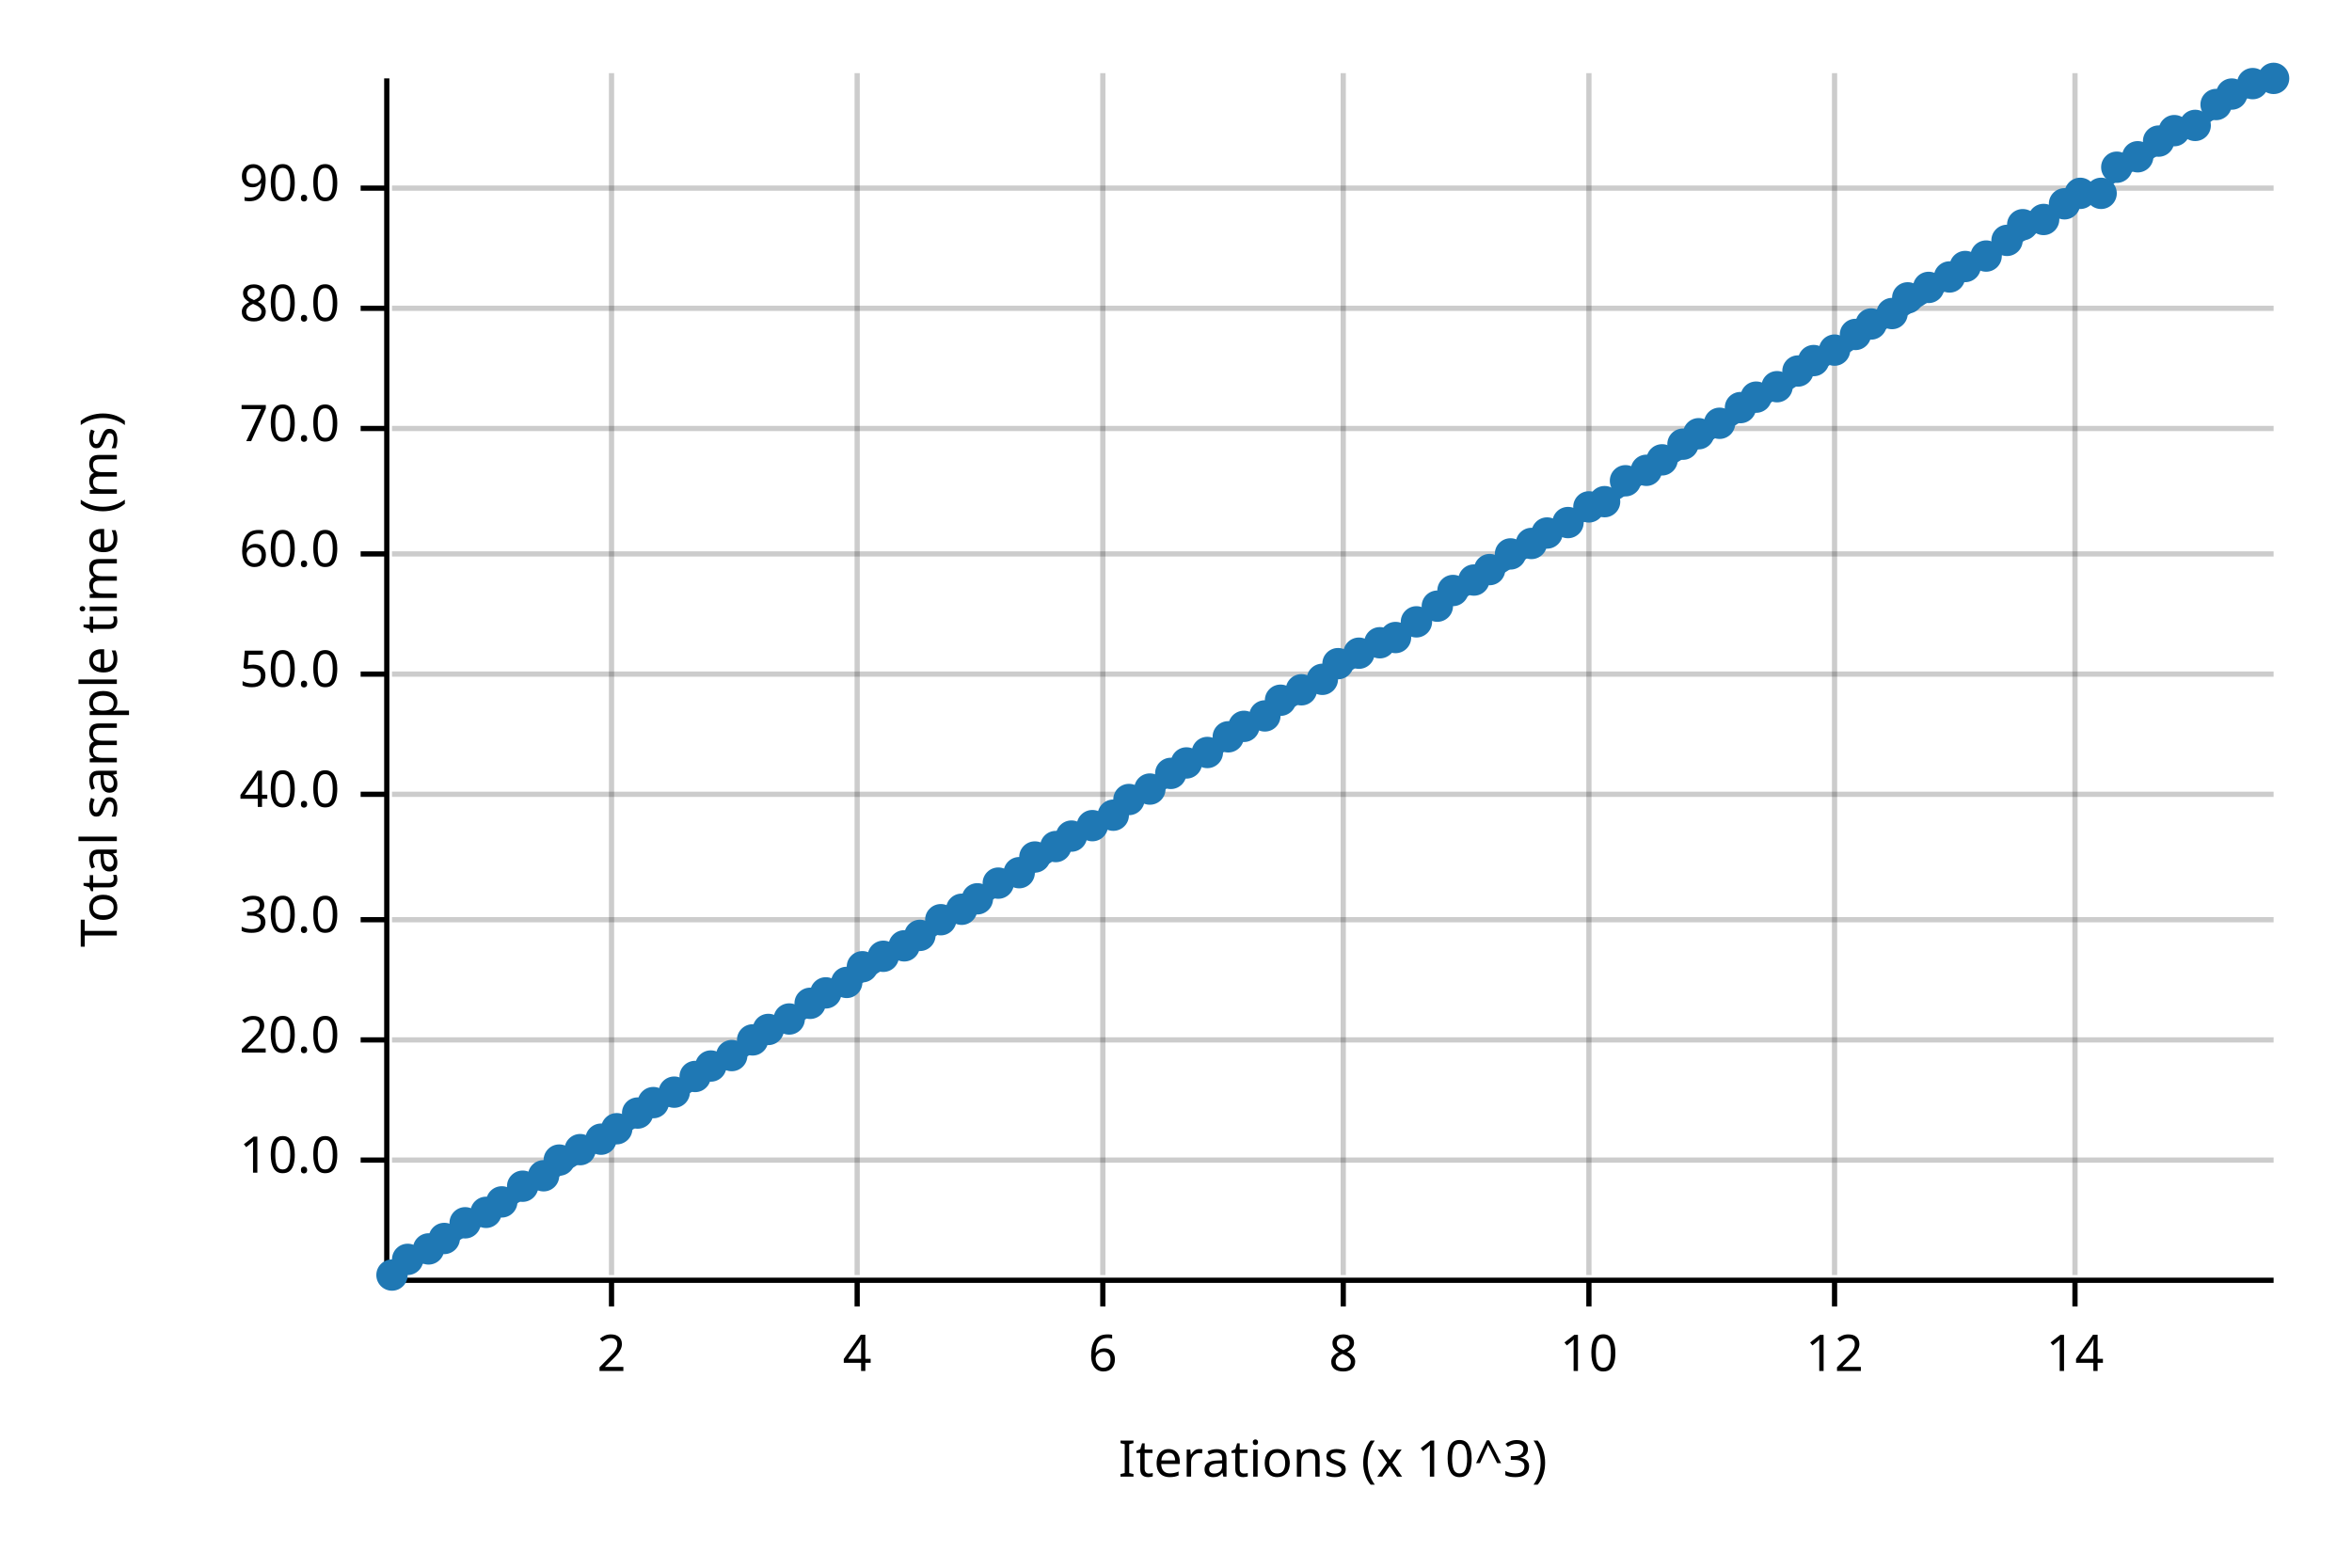
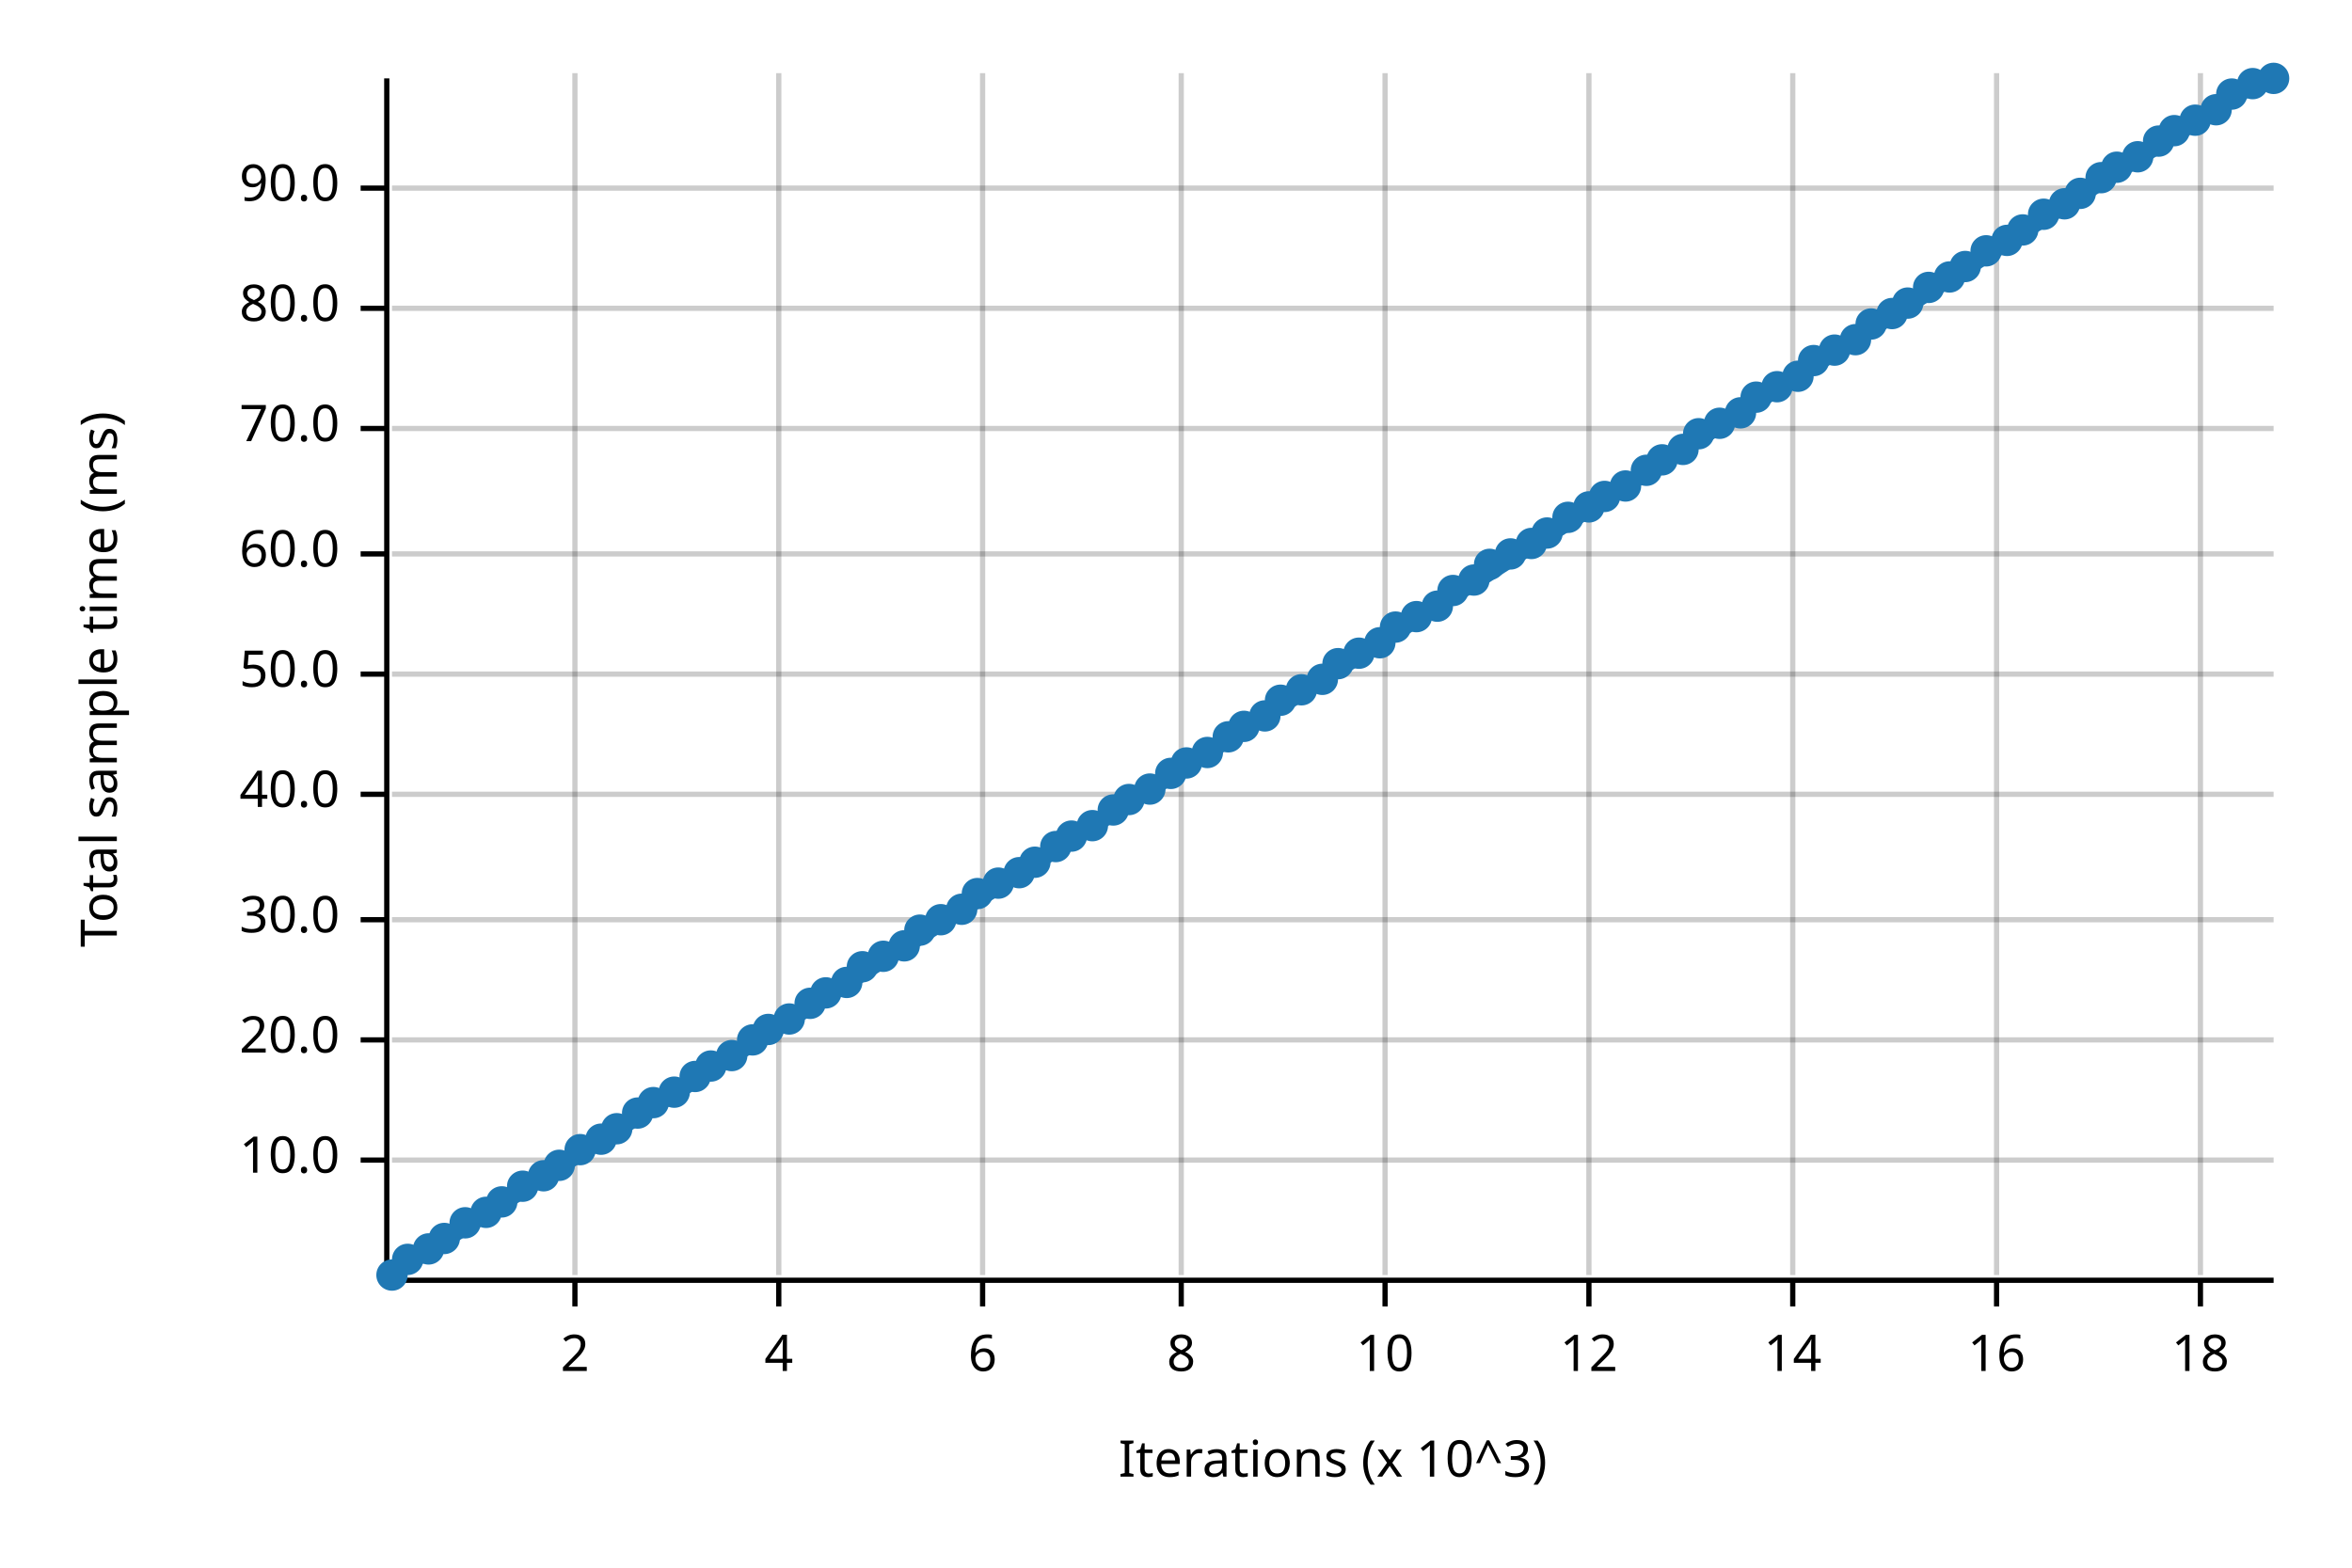
<svg xmlns="http://www.w3.org/2000/svg" width="450" height="300" viewBox="0 0 450 300">
  <text x="15" y="130" dy="0.76em" text-anchor="middle" font-family="sans-serif" font-size="9.677" opacity="1" fill="#000000" transform="rotate(270, 15, 130)">
Total sample time (ms)
</text>
  <text x="255" y="285" dy="-0.5ex" text-anchor="middle" font-family="sans-serif" font-size="9.677" opacity="1" fill="#000000">
Iterations (x 10^3)
</text>
-   <line opacity="0.2" stroke="#000000" stroke-width="1" x1="117" y1="244" x2="117" y2="14" />
-   <line opacity="0.2" stroke="#000000" stroke-width="1" x1="164" y1="244" x2="164" y2="14" />
-   <line opacity="0.2" stroke="#000000" stroke-width="1" x1="211" y1="244" x2="211" y2="14" />
-   <line opacity="0.2" stroke="#000000" stroke-width="1" x1="257" y1="244" x2="257" y2="14" />
+   <line opacity="0.2" stroke="#000000" stroke-width="1" x1="110" y1="244" x2="110" y2="14" />
+   <line opacity="0.2" stroke="#000000" stroke-width="1" x1="149" y1="244" x2="149" y2="14" />
+   <line opacity="0.2" stroke="#000000" stroke-width="1" x1="188" y1="244" x2="188" y2="14" />
+   <line opacity="0.2" stroke="#000000" stroke-width="1" x1="226" y1="244" x2="226" y2="14" />
+   <line opacity="0.2" stroke="#000000" stroke-width="1" x1="265" y1="244" x2="265" y2="14" />
  <line opacity="0.2" stroke="#000000" stroke-width="1" x1="304" y1="244" x2="304" y2="14" />
-   <line opacity="0.2" stroke="#000000" stroke-width="1" x1="351" y1="244" x2="351" y2="14" />
-   <line opacity="0.2" stroke="#000000" stroke-width="1" x1="397" y1="244" x2="397" y2="14" />
+   <line opacity="0.2" stroke="#000000" stroke-width="1" x1="343" y1="244" x2="343" y2="14" />
+   <line opacity="0.2" stroke="#000000" stroke-width="1" x1="382" y1="244" x2="382" y2="14" />
+   <line opacity="0.2" stroke="#000000" stroke-width="1" x1="421" y1="244" x2="421" y2="14" />
  <line opacity="0.2" stroke="#000000" stroke-width="1" x1="75" y1="222" x2="435" y2="222" />
  <line opacity="0.2" stroke="#000000" stroke-width="1" x1="75" y1="199" x2="435" y2="199" />
  <line opacity="0.2" stroke="#000000" stroke-width="1" x1="75" y1="176" x2="435" y2="176" />
  <line opacity="0.2" stroke="#000000" stroke-width="1" x1="75" y1="152" x2="435" y2="152" />
  <line opacity="0.2" stroke="#000000" stroke-width="1" x1="75" y1="129" x2="435" y2="129" />
  <line opacity="0.2" stroke="#000000" stroke-width="1" x1="75" y1="106" x2="435" y2="106" />
  <line opacity="0.2" stroke="#000000" stroke-width="1" x1="75" y1="82" x2="435" y2="82" />
  <line opacity="0.2" stroke="#000000" stroke-width="1" x1="75" y1="59" x2="435" y2="59" />
  <line opacity="0.2" stroke="#000000" stroke-width="1" x1="75" y1="36" x2="435" y2="36" />
  <polyline fill="none" opacity="1" stroke="#000000" stroke-width="1" points="74,15 74,245 " />
  <text x="65" y="222" dy="0.5ex" text-anchor="end" font-family="sans-serif" font-size="9.677" opacity="1" fill="#000000">
10.0
</text>
  <polyline fill="none" opacity="1" stroke="#000000" stroke-width="1" points="69,222 74,222 " />
  <text x="65" y="199" dy="0.5ex" text-anchor="end" font-family="sans-serif" font-size="9.677" opacity="1" fill="#000000">
20.0
</text>
  <polyline fill="none" opacity="1" stroke="#000000" stroke-width="1" points="69,199 74,199 " />
  <text x="65" y="176" dy="0.5ex" text-anchor="end" font-family="sans-serif" font-size="9.677" opacity="1" fill="#000000">
30.0
</text>
  <polyline fill="none" opacity="1" stroke="#000000" stroke-width="1" points="69,176 74,176 " />
  <text x="65" y="152" dy="0.5ex" text-anchor="end" font-family="sans-serif" font-size="9.677" opacity="1" fill="#000000">
40.0
</text>
  <polyline fill="none" opacity="1" stroke="#000000" stroke-width="1" points="69,152 74,152 " />
  <text x="65" y="129" dy="0.5ex" text-anchor="end" font-family="sans-serif" font-size="9.677" opacity="1" fill="#000000">
50.0
</text>
  <polyline fill="none" opacity="1" stroke="#000000" stroke-width="1" points="69,129 74,129 " />
  <text x="65" y="106" dy="0.5ex" text-anchor="end" font-family="sans-serif" font-size="9.677" opacity="1" fill="#000000">
60.0
</text>
  <polyline fill="none" opacity="1" stroke="#000000" stroke-width="1" points="69,106 74,106 " />
  <text x="65" y="82" dy="0.5ex" text-anchor="end" font-family="sans-serif" font-size="9.677" opacity="1" fill="#000000">
70.0
</text>
  <polyline fill="none" opacity="1" stroke="#000000" stroke-width="1" points="69,82 74,82 " />
  <text x="65" y="59" dy="0.5ex" text-anchor="end" font-family="sans-serif" font-size="9.677" opacity="1" fill="#000000">
80.0
</text>
  <polyline fill="none" opacity="1" stroke="#000000" stroke-width="1" points="69,59 74,59 " />
  <text x="65" y="36" dy="0.5ex" text-anchor="end" font-family="sans-serif" font-size="9.677" opacity="1" fill="#000000">
90.0
</text>
  <polyline fill="none" opacity="1" stroke="#000000" stroke-width="1" points="69,36 74,36 " />
  <polyline fill="none" opacity="1" stroke="#000000" stroke-width="1" points="75,245 435,245 " />
-   <text x="117" y="255" dy="0.76em" text-anchor="middle" font-family="sans-serif" font-size="9.677" opacity="1" fill="#000000">
+   <text x="110" y="255" dy="0.76em" text-anchor="middle" font-family="sans-serif" font-size="9.677" opacity="1" fill="#000000">
2
</text>
-   <polyline fill="none" opacity="1" stroke="#000000" stroke-width="1" points="117,245 117,250 " />
-   <text x="164" y="255" dy="0.76em" text-anchor="middle" font-family="sans-serif" font-size="9.677" opacity="1" fill="#000000">
+   <polyline fill="none" opacity="1" stroke="#000000" stroke-width="1" points="110,245 110,250 " />
+   <text x="149" y="255" dy="0.76em" text-anchor="middle" font-family="sans-serif" font-size="9.677" opacity="1" fill="#000000">
4
</text>
-   <polyline fill="none" opacity="1" stroke="#000000" stroke-width="1" points="164,245 164,250 " />
-   <text x="211" y="255" dy="0.76em" text-anchor="middle" font-family="sans-serif" font-size="9.677" opacity="1" fill="#000000">
+   <polyline fill="none" opacity="1" stroke="#000000" stroke-width="1" points="149,245 149,250 " />
+   <text x="188" y="255" dy="0.76em" text-anchor="middle" font-family="sans-serif" font-size="9.677" opacity="1" fill="#000000">
6
</text>
-   <polyline fill="none" opacity="1" stroke="#000000" stroke-width="1" points="211,245 211,250 " />
-   <text x="257" y="255" dy="0.76em" text-anchor="middle" font-family="sans-serif" font-size="9.677" opacity="1" fill="#000000">
+   <polyline fill="none" opacity="1" stroke="#000000" stroke-width="1" points="188,245 188,250 " />
+   <text x="226" y="255" dy="0.76em" text-anchor="middle" font-family="sans-serif" font-size="9.677" opacity="1" fill="#000000">
8
</text>
-   <polyline fill="none" opacity="1" stroke="#000000" stroke-width="1" points="257,245 257,250 " />
+   <polyline fill="none" opacity="1" stroke="#000000" stroke-width="1" points="226,245 226,250 " />
+   <text x="265" y="255" dy="0.76em" text-anchor="middle" font-family="sans-serif" font-size="9.677" opacity="1" fill="#000000">
+ 10
+ </text>
+   <polyline fill="none" opacity="1" stroke="#000000" stroke-width="1" points="265,245 265,250 " />
  <text x="304" y="255" dy="0.76em" text-anchor="middle" font-family="sans-serif" font-size="9.677" opacity="1" fill="#000000">
- 10
+ 12
</text>
  <polyline fill="none" opacity="1" stroke="#000000" stroke-width="1" points="304,245 304,250 " />
-   <text x="351" y="255" dy="0.76em" text-anchor="middle" font-family="sans-serif" font-size="9.677" opacity="1" fill="#000000">
- 12
- </text>
-   <polyline fill="none" opacity="1" stroke="#000000" stroke-width="1" points="351,245 351,250 " />
-   <text x="397" y="255" dy="0.76em" text-anchor="middle" font-family="sans-serif" font-size="9.677" opacity="1" fill="#000000">
+   <text x="343" y="255" dy="0.76em" text-anchor="middle" font-family="sans-serif" font-size="9.677" opacity="1" fill="#000000">
14
</text>
-   <polyline fill="none" opacity="1" stroke="#000000" stroke-width="1" points="397,245 397,250 " />
+   <polyline fill="none" opacity="1" stroke="#000000" stroke-width="1" points="343,245 343,250 " />
+   <text x="382" y="255" dy="0.76em" text-anchor="middle" font-family="sans-serif" font-size="9.677" opacity="1" fill="#000000">
+ 16
+ </text>
+   <polyline fill="none" opacity="1" stroke="#000000" stroke-width="1" points="382,245 382,250 " />
+   <text x="421" y="255" dy="0.76em" text-anchor="middle" font-family="sans-serif" font-size="9.677" opacity="1" fill="#000000">
+ 18
+ </text>
+   <polyline fill="none" opacity="1" stroke="#000000" stroke-width="1" points="421,245 421,250 " />
  <circle cx="75" cy="244" r="3" opacity="1" fill="#1F78B4" stroke="none" />
  <circle cx="78" cy="241" r="3" opacity="1" fill="#1F78B4" stroke="none" />
  <circle cx="82" cy="239" r="3" opacity="1" fill="#1F78B4" stroke="none" />
  <circle cx="85" cy="237" r="3" opacity="1" fill="#1F78B4" stroke="none" />
  <circle cx="89" cy="234" r="3" opacity="1" fill="#1F78B4" stroke="none" />
  <circle cx="93" cy="232" r="3" opacity="1" fill="#1F78B4" stroke="none" />
  <circle cx="96" cy="230" r="3" opacity="1" fill="#1F78B4" stroke="none" />
  <circle cx="100" cy="227" r="3" opacity="1" fill="#1F78B4" stroke="none" />
  <circle cx="104" cy="225" r="3" opacity="1" fill="#1F78B4" stroke="none" />
-   <circle cx="107" cy="222" r="3" opacity="1" fill="#1F78B4" stroke="none" />
+   <circle cx="107" cy="223" r="3" opacity="1" fill="#1F78B4" stroke="none" />
  <circle cx="111" cy="220" r="3" opacity="1" fill="#1F78B4" stroke="none" />
  <circle cx="115" cy="218" r="3" opacity="1" fill="#1F78B4" stroke="none" />
  <circle cx="118" cy="216" r="3" opacity="1" fill="#1F78B4" stroke="none" />
  <circle cx="122" cy="213" r="3" opacity="1" fill="#1F78B4" stroke="none" />
  <circle cx="125" cy="211" r="3" opacity="1" fill="#1F78B4" stroke="none" />
  <circle cx="129" cy="209" r="3" opacity="1" fill="#1F78B4" stroke="none" />
  <circle cx="133" cy="206" r="3" opacity="1" fill="#1F78B4" stroke="none" />
  <circle cx="136" cy="204" r="3" opacity="1" fill="#1F78B4" stroke="none" />
  <circle cx="140" cy="202" r="3" opacity="1" fill="#1F78B4" stroke="none" />
  <circle cx="144" cy="199" r="3" opacity="1" fill="#1F78B4" stroke="none" />
  <circle cx="147" cy="197" r="3" opacity="1" fill="#1F78B4" stroke="none" />
  <circle cx="151" cy="195" r="3" opacity="1" fill="#1F78B4" stroke="none" />
  <circle cx="155" cy="192" r="3" opacity="1" fill="#1F78B4" stroke="none" />
  <circle cx="158" cy="190" r="3" opacity="1" fill="#1F78B4" stroke="none" />
  <circle cx="162" cy="188" r="3" opacity="1" fill="#1F78B4" stroke="none" />
  <circle cx="165" cy="185" r="3" opacity="1" fill="#1F78B4" stroke="none" />
  <circle cx="169" cy="183" r="3" opacity="1" fill="#1F78B4" stroke="none" />
  <circle cx="173" cy="181" r="3" opacity="1" fill="#1F78B4" stroke="none" />
-   <circle cx="176" cy="179" r="3" opacity="1" fill="#1F78B4" stroke="none" />
+   <circle cx="176" cy="178" r="3" opacity="1" fill="#1F78B4" stroke="none" />
  <circle cx="180" cy="176" r="3" opacity="1" fill="#1F78B4" stroke="none" />
  <circle cx="184" cy="174" r="3" opacity="1" fill="#1F78B4" stroke="none" />
-   <circle cx="187" cy="172" r="3" opacity="1" fill="#1F78B4" stroke="none" />
+   <circle cx="187" cy="171" r="3" opacity="1" fill="#1F78B4" stroke="none" />
  <circle cx="191" cy="169" r="3" opacity="1" fill="#1F78B4" stroke="none" />
  <circle cx="195" cy="167" r="3" opacity="1" fill="#1F78B4" stroke="none" />
-   <circle cx="198" cy="164" r="3" opacity="1" fill="#1F78B4" stroke="none" />
+   <circle cx="198" cy="165" r="3" opacity="1" fill="#1F78B4" stroke="none" />
  <circle cx="202" cy="162" r="3" opacity="1" fill="#1F78B4" stroke="none" />
  <circle cx="205" cy="160" r="3" opacity="1" fill="#1F78B4" stroke="none" />
  <circle cx="209" cy="158" r="3" opacity="1" fill="#1F78B4" stroke="none" />
-   <circle cx="213" cy="156" r="3" opacity="1" fill="#1F78B4" stroke="none" />
+   <circle cx="213" cy="155" r="3" opacity="1" fill="#1F78B4" stroke="none" />
  <circle cx="216" cy="153" r="3" opacity="1" fill="#1F78B4" stroke="none" />
  <circle cx="220" cy="151" r="3" opacity="1" fill="#1F78B4" stroke="none" />
  <circle cx="224" cy="148" r="3" opacity="1" fill="#1F78B4" stroke="none" />
  <circle cx="227" cy="146" r="3" opacity="1" fill="#1F78B4" stroke="none" />
  <circle cx="231" cy="144" r="3" opacity="1" fill="#1F78B4" stroke="none" />
  <circle cx="235" cy="141" r="3" opacity="1" fill="#1F78B4" stroke="none" />
  <circle cx="238" cy="139" r="3" opacity="1" fill="#1F78B4" stroke="none" />
  <circle cx="242" cy="137" r="3" opacity="1" fill="#1F78B4" stroke="none" />
  <circle cx="245" cy="134" r="3" opacity="1" fill="#1F78B4" stroke="none" />
  <circle cx="249" cy="132" r="3" opacity="1" fill="#1F78B4" stroke="none" />
  <circle cx="253" cy="130" r="3" opacity="1" fill="#1F78B4" stroke="none" />
  <circle cx="256" cy="127" r="3" opacity="1" fill="#1F78B4" stroke="none" />
  <circle cx="260" cy="125" r="3" opacity="1" fill="#1F78B4" stroke="none" />
  <circle cx="264" cy="123" r="3" opacity="1" fill="#1F78B4" stroke="none" />
-   <circle cx="267" cy="122" r="3" opacity="1" fill="#1F78B4" stroke="none" />
-   <circle cx="271" cy="119" r="3" opacity="1" fill="#1F78B4" stroke="none" />
+   <circle cx="267" cy="120" r="3" opacity="1" fill="#1F78B4" stroke="none" />
+   <circle cx="271" cy="118" r="3" opacity="1" fill="#1F78B4" stroke="none" />
  <circle cx="275" cy="116" r="3" opacity="1" fill="#1F78B4" stroke="none" />
  <circle cx="278" cy="113" r="3" opacity="1" fill="#1F78B4" stroke="none" />
  <circle cx="282" cy="111" r="3" opacity="1" fill="#1F78B4" stroke="none" />
-   <circle cx="285" cy="109" r="3" opacity="1" fill="#1F78B4" stroke="none" />
+   <circle cx="285" cy="108" r="3" opacity="1" fill="#1F78B4" stroke="none" />
  <circle cx="289" cy="106" r="3" opacity="1" fill="#1F78B4" stroke="none" />
  <circle cx="293" cy="104" r="3" opacity="1" fill="#1F78B4" stroke="none" />
  <circle cx="296" cy="102" r="3" opacity="1" fill="#1F78B4" stroke="none" />
-   <circle cx="300" cy="100" r="3" opacity="1" fill="#1F78B4" stroke="none" />
+   <circle cx="300" cy="99" r="3" opacity="1" fill="#1F78B4" stroke="none" />
  <circle cx="304" cy="97" r="3" opacity="1" fill="#1F78B4" stroke="none" />
-   <circle cx="307" cy="96" r="3" opacity="1" fill="#1F78B4" stroke="none" />
-   <circle cx="311" cy="92" r="3" opacity="1" fill="#1F78B4" stroke="none" />
+   <circle cx="307" cy="95" r="3" opacity="1" fill="#1F78B4" stroke="none" />
+   <circle cx="311" cy="93" r="3" opacity="1" fill="#1F78B4" stroke="none" />
  <circle cx="315" cy="90" r="3" opacity="1" fill="#1F78B4" stroke="none" />
  <circle cx="318" cy="88" r="3" opacity="1" fill="#1F78B4" stroke="none" />
-   <circle cx="322" cy="85" r="3" opacity="1" fill="#1F78B4" stroke="none" />
+   <circle cx="322" cy="86" r="3" opacity="1" fill="#1F78B4" stroke="none" />
  <circle cx="325" cy="83" r="3" opacity="1" fill="#1F78B4" stroke="none" />
  <circle cx="329" cy="81" r="3" opacity="1" fill="#1F78B4" stroke="none" />
-   <circle cx="333" cy="78" r="3" opacity="1" fill="#1F78B4" stroke="none" />
+   <circle cx="333" cy="79" r="3" opacity="1" fill="#1F78B4" stroke="none" />
  <circle cx="336" cy="76" r="3" opacity="1" fill="#1F78B4" stroke="none" />
  <circle cx="340" cy="74" r="3" opacity="1" fill="#1F78B4" stroke="none" />
-   <circle cx="344" cy="71" r="3" opacity="1" fill="#1F78B4" stroke="none" />
+   <circle cx="344" cy="72" r="3" opacity="1" fill="#1F78B4" stroke="none" />
  <circle cx="347" cy="69" r="3" opacity="1" fill="#1F78B4" stroke="none" />
  <circle cx="351" cy="67" r="3" opacity="1" fill="#1F78B4" stroke="none" />
-   <circle cx="355" cy="64" r="3" opacity="1" fill="#1F78B4" stroke="none" />
+   <circle cx="355" cy="65" r="3" opacity="1" fill="#1F78B4" stroke="none" />
  <circle cx="358" cy="62" r="3" opacity="1" fill="#1F78B4" stroke="none" />
  <circle cx="362" cy="60" r="3" opacity="1" fill="#1F78B4" stroke="none" />
-   <circle cx="365" cy="57" r="3" opacity="1" fill="#1F78B4" stroke="none" />
+   <circle cx="365" cy="58" r="3" opacity="1" fill="#1F78B4" stroke="none" />
  <circle cx="369" cy="55" r="3" opacity="1" fill="#1F78B4" stroke="none" />
  <circle cx="373" cy="53" r="3" opacity="1" fill="#1F78B4" stroke="none" />
  <circle cx="376" cy="51" r="3" opacity="1" fill="#1F78B4" stroke="none" />
-   <circle cx="380" cy="49" r="3" opacity="1" fill="#1F78B4" stroke="none" />
+   <circle cx="380" cy="48" r="3" opacity="1" fill="#1F78B4" stroke="none" />
  <circle cx="384" cy="46" r="3" opacity="1" fill="#1F78B4" stroke="none" />
-   <circle cx="387" cy="43" r="3" opacity="1" fill="#1F78B4" stroke="none" />
-   <circle cx="391" cy="42" r="3" opacity="1" fill="#1F78B4" stroke="none" />
+   <circle cx="387" cy="44" r="3" opacity="1" fill="#1F78B4" stroke="none" />
+   <circle cx="391" cy="41" r="3" opacity="1" fill="#1F78B4" stroke="none" />
  <circle cx="395" cy="39" r="3" opacity="1" fill="#1F78B4" stroke="none" />
  <circle cx="398" cy="37" r="3" opacity="1" fill="#1F78B4" stroke="none" />
-   <circle cx="402" cy="37" r="3" opacity="1" fill="#1F78B4" stroke="none" />
+   <circle cx="402" cy="34" r="3" opacity="1" fill="#1F78B4" stroke="none" />
  <circle cx="405" cy="32" r="3" opacity="1" fill="#1F78B4" stroke="none" />
  <circle cx="409" cy="30" r="3" opacity="1" fill="#1F78B4" stroke="none" />
  <circle cx="413" cy="27" r="3" opacity="1" fill="#1F78B4" stroke="none" />
  <circle cx="416" cy="25" r="3" opacity="1" fill="#1F78B4" stroke="none" />
-   <circle cx="420" cy="24" r="3" opacity="1" fill="#1F78B4" stroke="none" />
-   <circle cx="424" cy="20" r="3" opacity="1" fill="#1F78B4" stroke="none" />
+   <circle cx="420" cy="23" r="3" opacity="1" fill="#1F78B4" stroke="none" />
+   <circle cx="424" cy="21" r="3" opacity="1" fill="#1F78B4" stroke="none" />
  <circle cx="427" cy="18" r="3" opacity="1" fill="#1F78B4" stroke="none" />
  <circle cx="431" cy="16" r="3" opacity="1" fill="#1F78B4" stroke="none" />
  <circle cx="435" cy="15" r="3" opacity="1" fill="#1F78B4" stroke="none" />
  <polyline fill="none" opacity="1" stroke="#1F78B4" stroke-width="1" points="75,245 435,15 " />
  <polygon opacity="0.25" fill="#1F78B4" points="75,245 435,15 435,15 " />
</svg>
